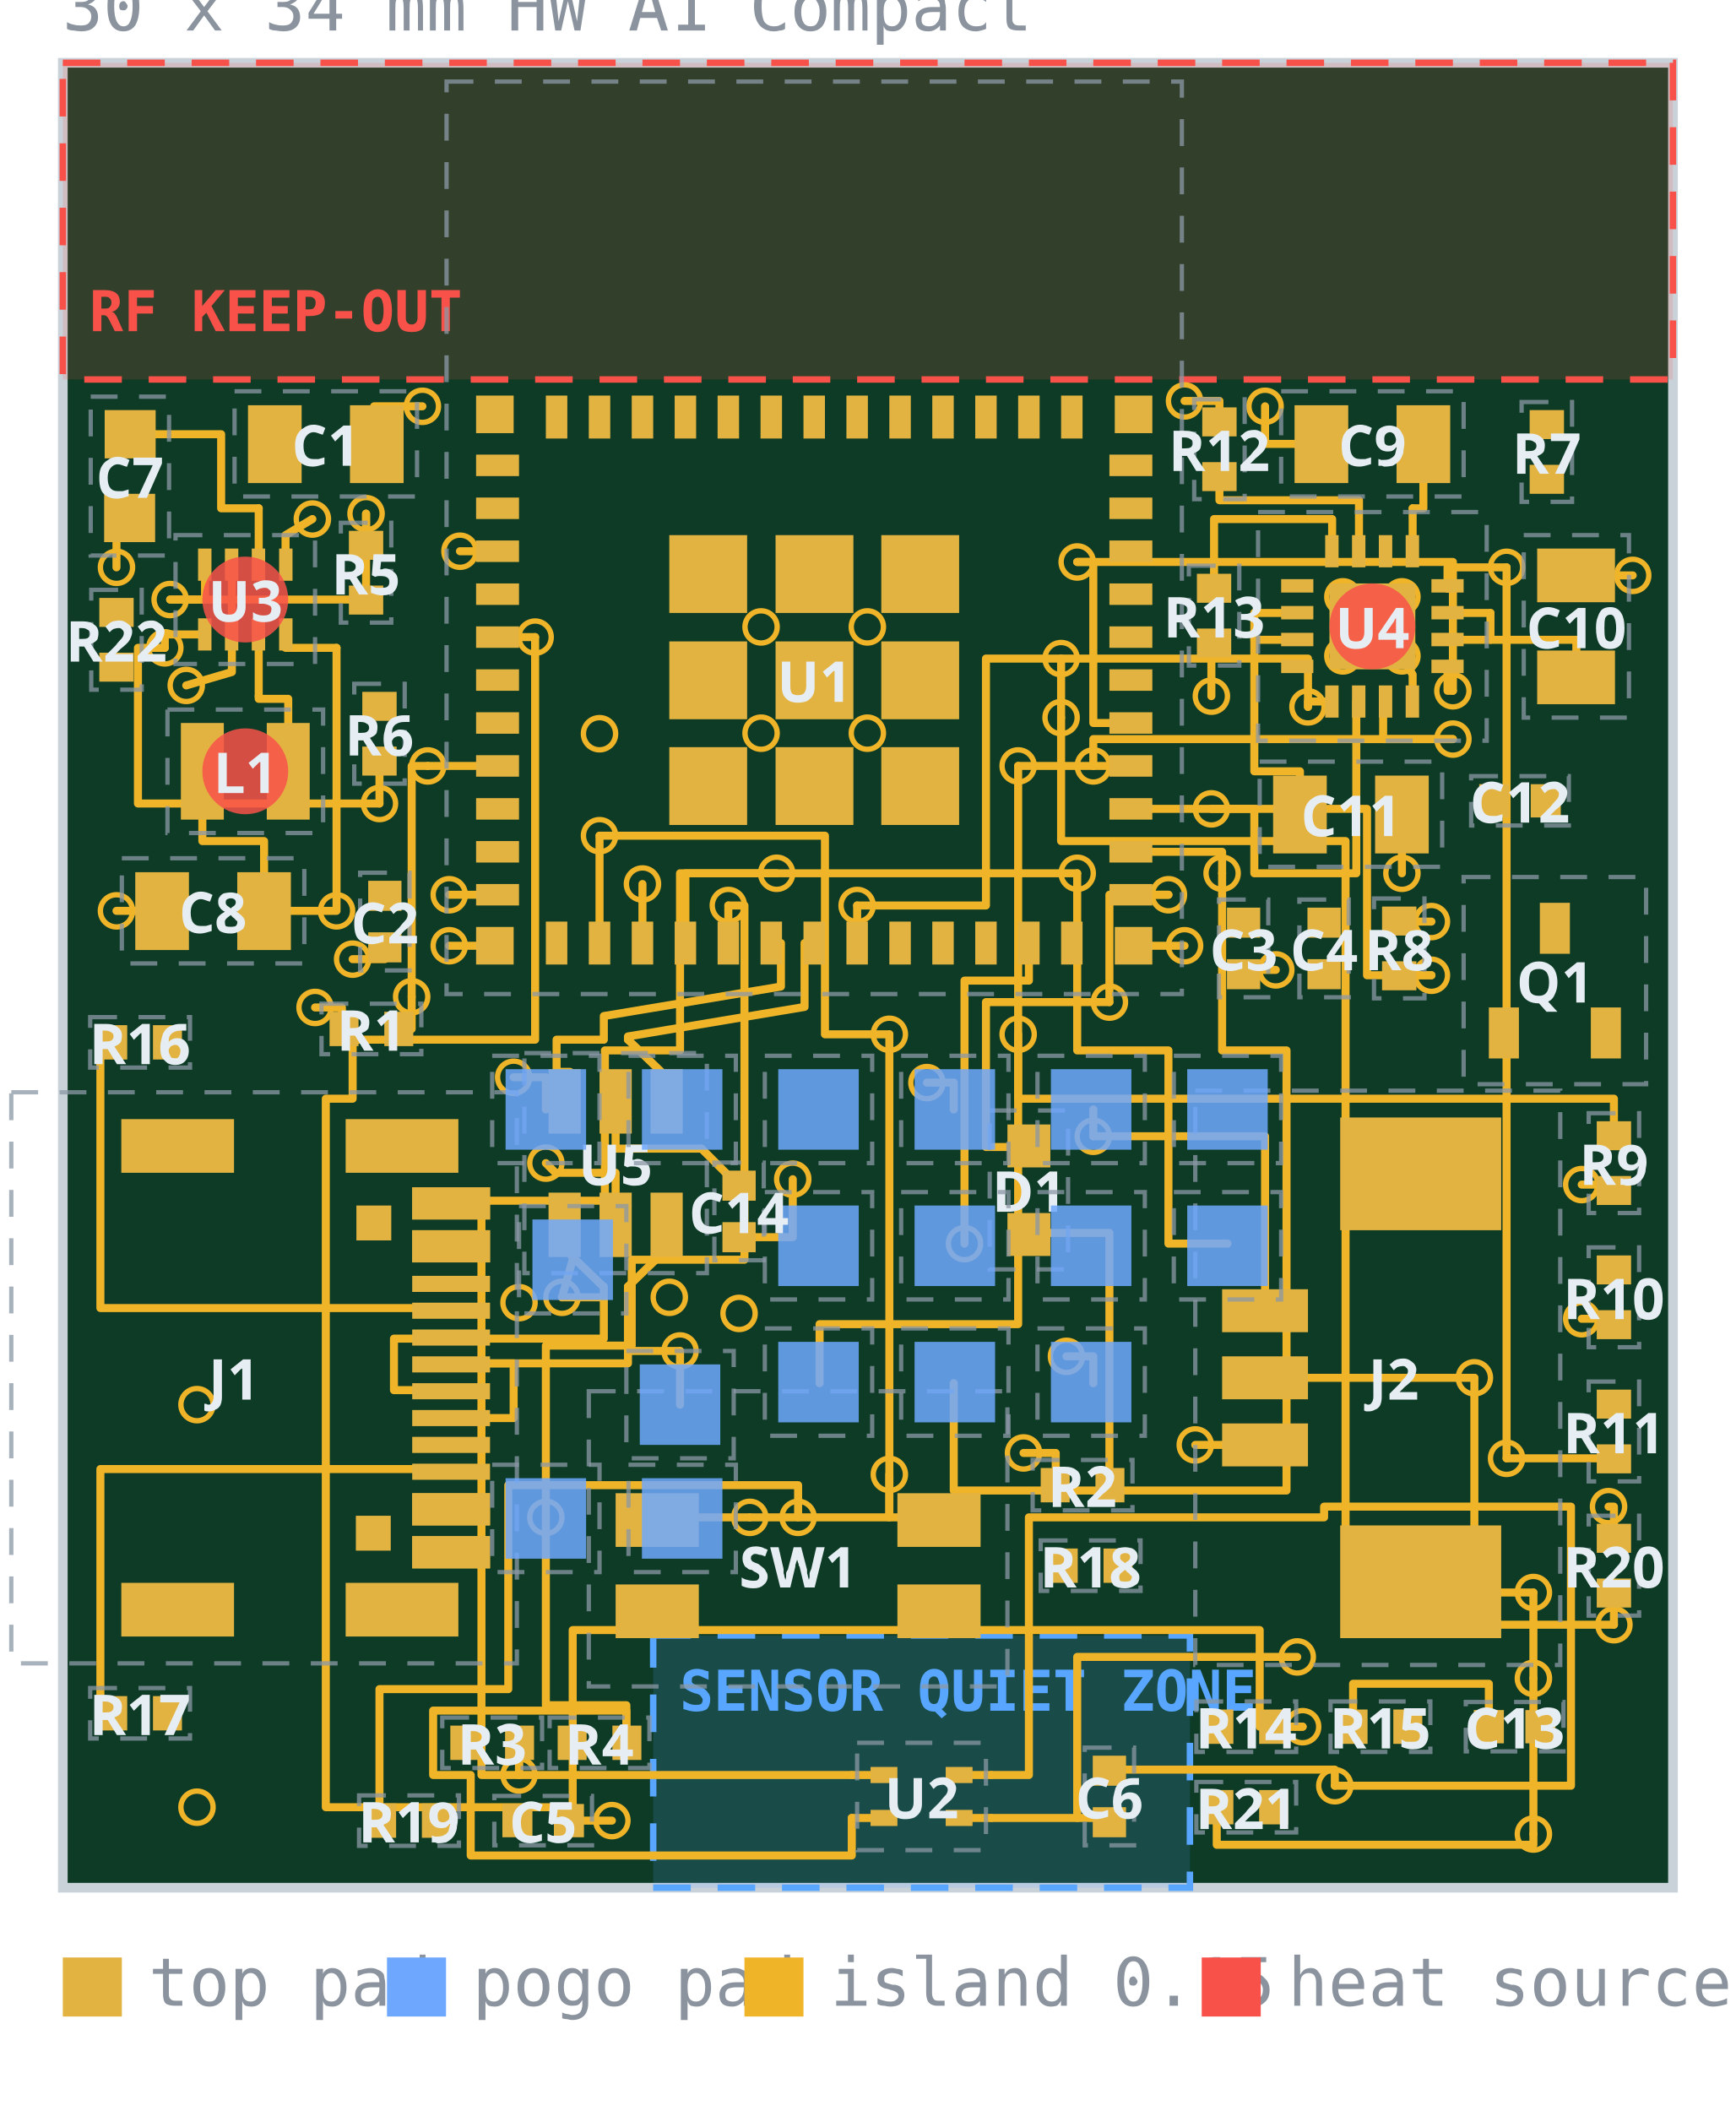
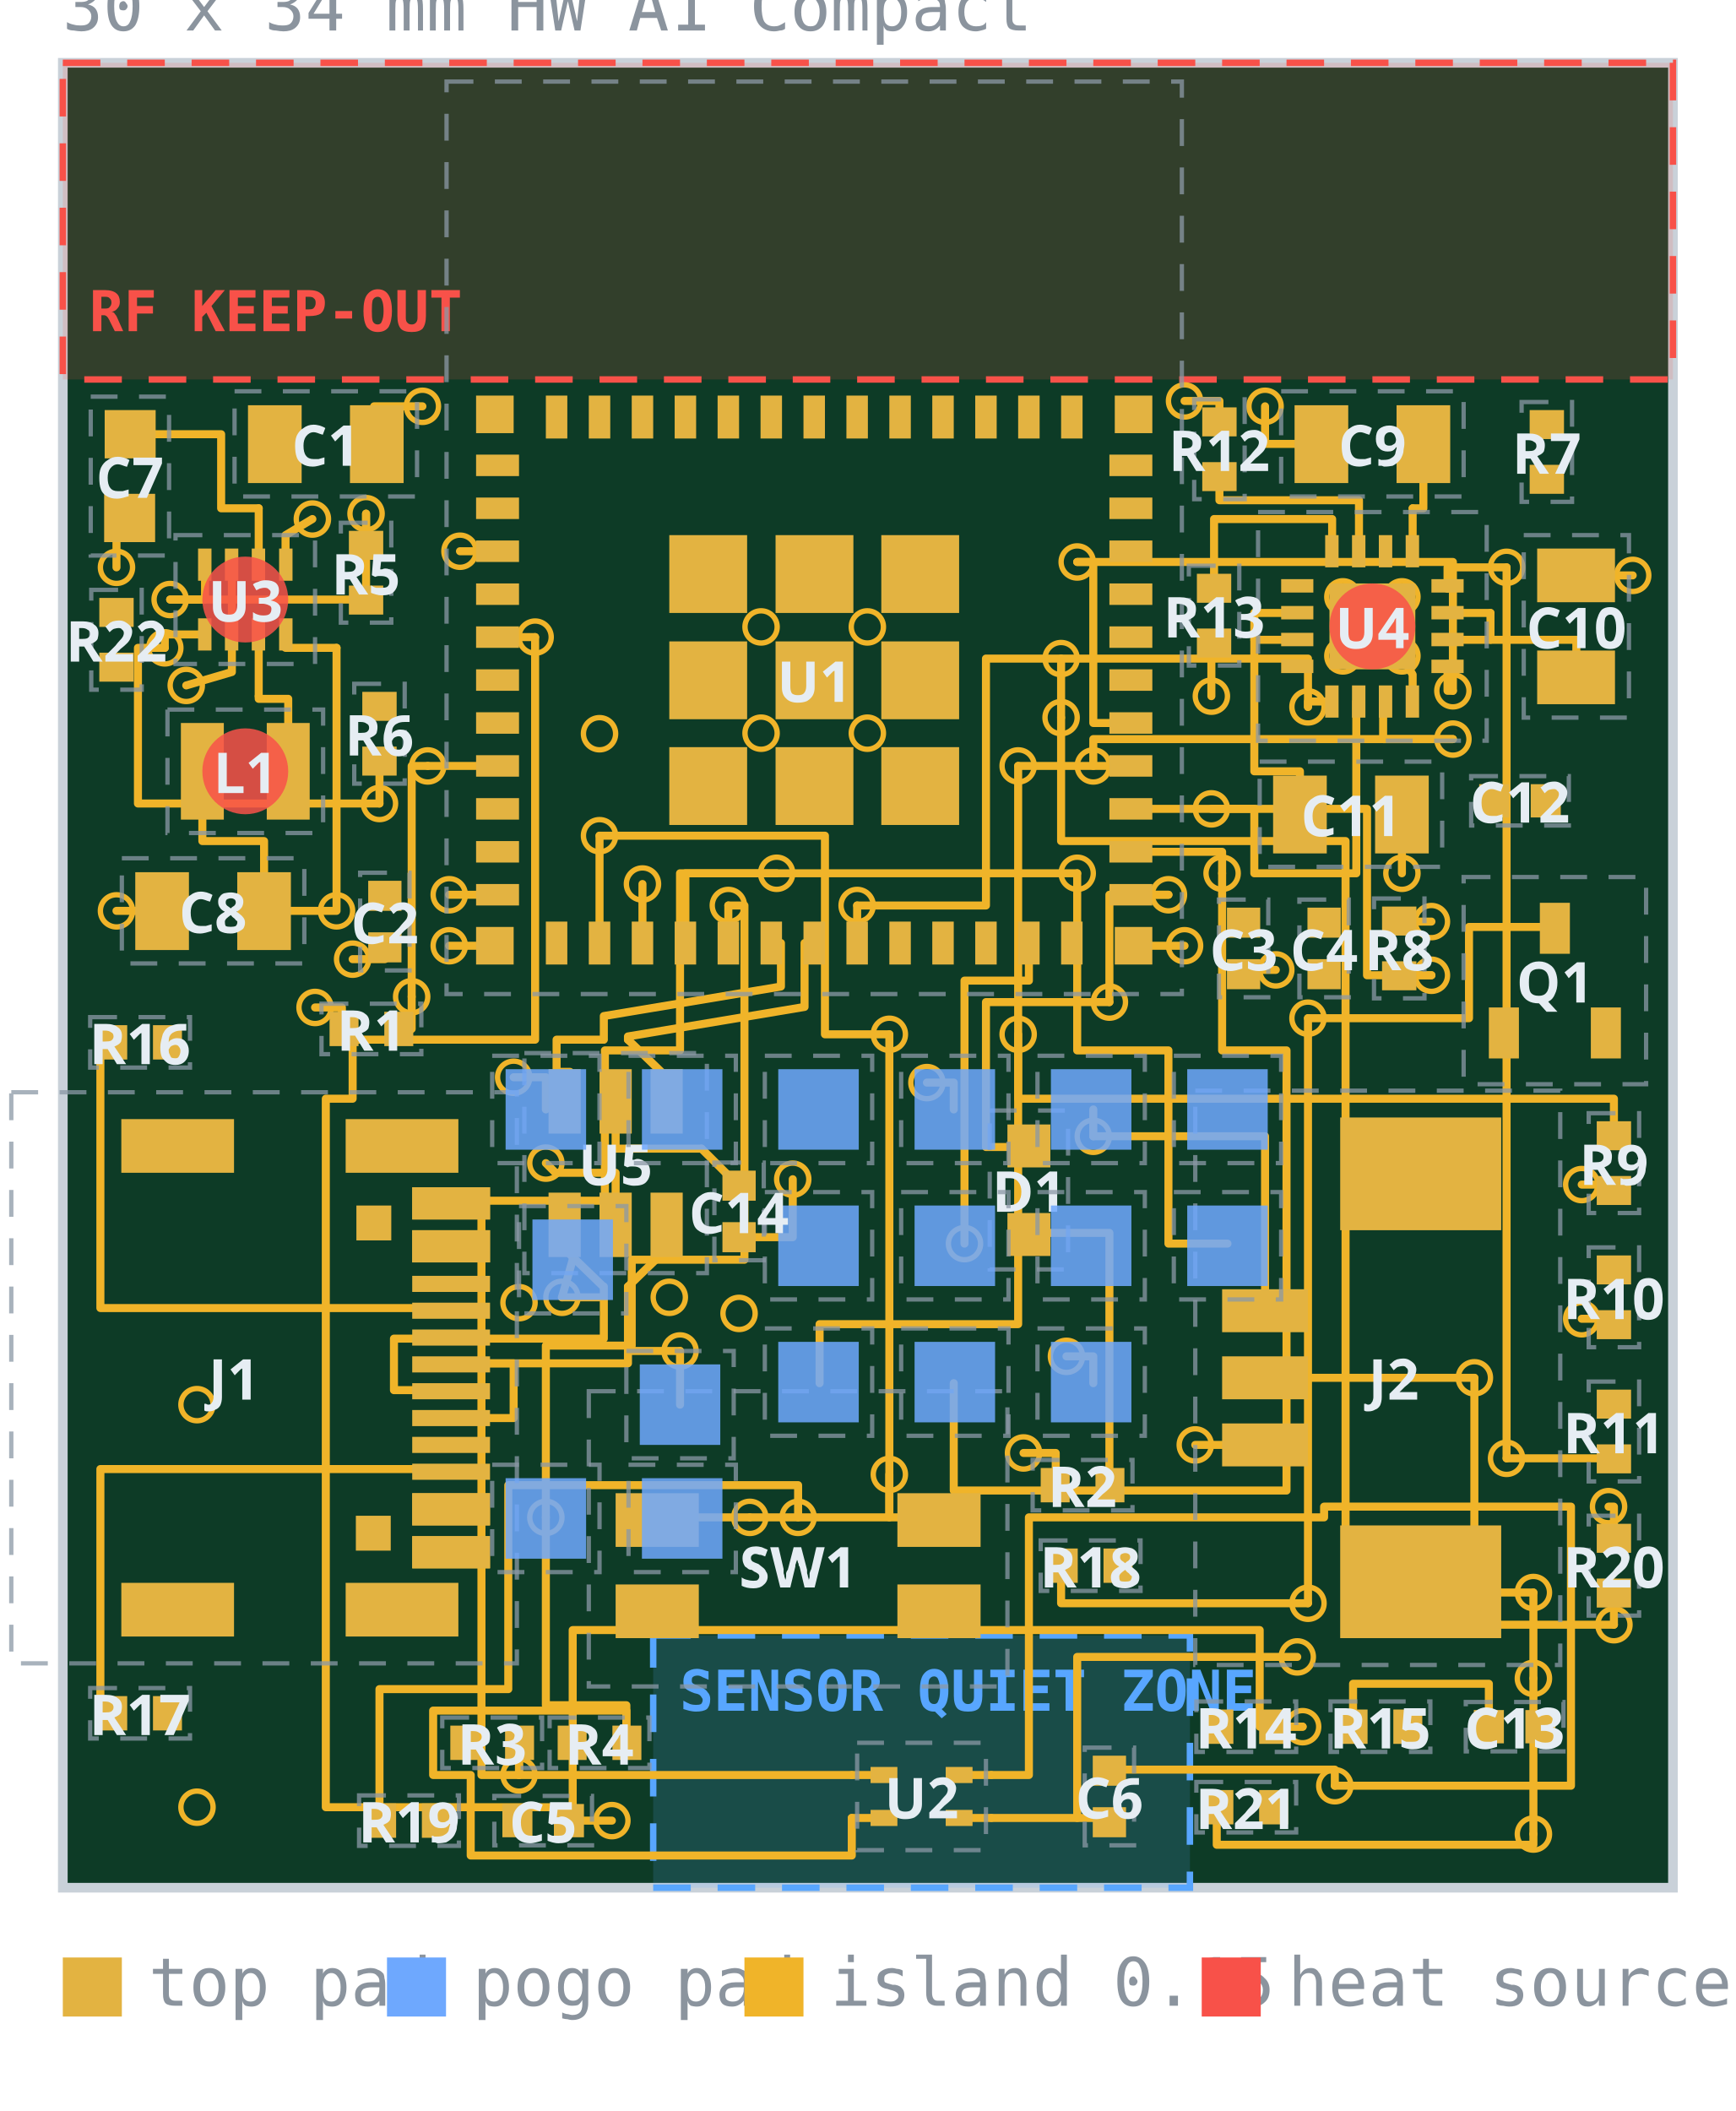
<svg xmlns="http://www.w3.org/2000/svg" viewBox="0 0 32.33 39.33" width="388" height="472" role="img" aria-label="Variant A floorplan">
  <style>
.outline{fill:#0d3b26;stroke:#c9d1d9;stroke-width:.18}
.crtyd{fill:none;stroke:#8b98a5;stroke-width:.08;stroke-dasharray:.5 .4;opacity:.75}
.pad{fill:#e3b341}
.pad-b{fill:#6ea8fe;opacity:.85}
.ref{font:600 1.05px ui-sans-serif,system-ui,sans-serif;fill:#e6edf3;
     text-anchor:middle;dominant-baseline:central}
.dim{font:500 1.25px ui-monospace,ui-sans-serif,monospace;fill:#8b949e}
.tag{font:600 1.05px ui-monospace,monospace;fill:#f85149}
.tagb{font:600 1.05px ui-monospace,monospace;fill:#58a6ff}
.rf{fill:#f85149;fill-opacity:.16;stroke:#f85149;stroke-width:.12;
    stroke-dasharray:.7 .5}
.quiet{fill:#58a6ff;fill-opacity:.16;stroke:#58a6ff;stroke-width:.12;
       stroke-dasharray:.7 .5}
.trk{fill:none;stroke:#f0b429;stroke-width:.15;stroke-linecap:round;
     stroke-linejoin:round}
.via{fill:none;stroke:#f0b429;stroke-width:.1}
.hot{fill:#f85149;opacity:.85}
</style>
  <g transform="translate(1.17,1.17)">
    <polygon class="outline" points="0.00,0.00 30.00,0.00 30.00,34.00 0.00,34.00" />
    <rect class="rf" x="0.00" y="0.00" width="30.00" height="5.90" />
    <text class="tag" x="0.50" y="5.00" style="fill:#f85149">RF KEEP-OUT</text>
    <rect class="quiet" x="11.00" y="29.30" width="10.00" height="4.70" />
    <text class="tagb" x="11.50" y="30.70">SENSOR QUIET ZONE</text>
    <path class="trk" d="M 15.30 31.90 L 14.70 31.90" />
    <path class="trk" d="M 15.30 32.70 L 14.70 32.70" />
    <path class="trk" d="M 16.70 32.70 L 17.30 32.70" />
    <path class="trk" d="M 16.70 31.90 L 17.30 31.90" />
    <path class="trk" d="M 17.30 32.70 L 18.90 32.70 L 18.90 29.70 L 23.00 29.70" />
    <path class="trk" d="M 14.70 31.90 L 8.50 31.90 L 8.50 31.30" />
    <path class="trk" d="M 14.70 32.70 L 14.70 33.40 L 7.60 33.40 L 7.60 31.90 L 6.90 31.90 L 6.90 30.70 L 10.50 30.70 L 10.50 31.30" />
    <path class="trk" d="M 17.30 31.90 L 18.00 31.90 L 18.00 27.10 L 23.50 27.10 L 23.50 26.90 L 28.10 26.90 L 28.10 32.10 L 23.70 32.10" />
    <path class="trk" d="M 19.50 32.80 L 19.50 32.70 L 18.90 32.70" />
    <path class="trk" d="M 19.50 31.80 L 23.70 31.80 L 23.70 32.10" />
    <path class="trk" d="M 3.65 10.65 L 3.65 11.80" />
    <path class="trk" d="M 3.65 11.80 L 3.65 11.85 L 4.20 11.85 L 4.20 13.20" />
    <path class="trk" d="M 4.15 10.65 L 4.15 10.90 L 5.10 10.90" />
    <path class="trk" d="M 5.10 10.90 L 5.10 15.80 L 3.75 15.80" />
    <path class="trk" d="M 2.60 13.20 L 2.60 14.50 L 3.75 14.50 L 3.75 15.80" />
    <path class="trk" d="M 3.65 9.35 L 3.65 8.50 L 3.65 8.30" />
    <path class="trk" d="M 3.65 8.30 L 2.95 8.30 L 2.95 6.92 L 1.25 6.92" />
    <path class="trk" d="M 3.15 9.35 L 3.15 10.65" />
    <path class="trk" d="M 4.15 9.35 L 4.15 8.80 L 4.65 8.50" />
    <path class="trk" d="M 3.15 10.65 L 3.15 11.35 L 2.30 11.60" />
    <path class="trk" d="M 25.15 11.90 L 25.15 11.40 L 24.95 11.05" />
    <path class="trk" d="M 1.25 8.47 L 1.00 8.47 L 1.00 9.40" />
    <path class="trk" d="M 1.85 15.80 L 1.00 15.80" />
    <path class="trk" d="M 23.45 7.10 L 22.40 7.10 L 22.40 6.40" />
    <path class="trk" d="M 28.20 9.55 L 29.25 9.55" />
    <path class="trk" d="M 24.95 14.00 L 24.95 15.10" />
    <path class="trk" d="M 25.15 9.10 L 25.15 8.30" />
    <path class="trk" d="M 25.15 8.30 L 25.35 8.30 L 25.35 7.10" />
    <path class="trk" d="M 25.80 10.25 L 26.60 10.25" />
    <path class="trk" d="M 25.80 10.75 L 26.60 10.75" />
    <path class="trk" d="M 26.60 10.25 L 26.60 10.75 L 28.20 10.75 L 28.20 11.45" />
    <path class="trk" d="M 23.00 10.25 L 22.20 10.25" />
    <path class="trk" d="M 23.00 10.75 L 22.20 10.75" />
    <path class="trk" d="M 22.20 10.25 L 22.20 13.20 L 23.05 13.20 L 23.05 14.00" />
    <path class="trk" d="M 23.65 9.10 L 23.65 8.50 L 21.45 8.50 L 21.45 9.79" />
    <path class="trk" d="M 24.15 9.10 L 24.15 8.15 L 21.55 8.15 L 21.55 7.71" />
    <path class="trk" d="M 21.55 6.69 L 21.55 6.30 L 20.90 6.30" />
    <path class="trk" d="M 21.45 10.81 L 21.40 10.81 L 21.40 11.80" />
    <path class="trk" d="M 2.65 9.35 L 2.65 10.00 L 2.00 10.00" />
    <path class="trk" d="M 5.65 8.99 L 5.65 8.40" />
    <path class="trk" d="M 2.00 10.00 L 5.65 10.00 L 5.65 8.40" />
    <path class="trk" d="M 2.65 10.65 L 1.90 10.65 L 1.90 10.90" />
    <path class="trk" d="M 5.90 13.01 L 5.90 13.80" />
    <path class="trk" d="M 1.90 10.90 L 1.40 10.90 L 1.40 13.80 L 5.90 13.80" />
    <path class="trk" d="M 8.10 15.50 L 7.20 15.50" />
    <path class="trk" d="M 10.80 16.40 L 10.80 15.30" />
    <path class="trk" d="M 19.95 16.45 L 20.90 16.45" />
    <path class="trk" d="M 8.05 16.45 L 7.20 16.45" />
    <path class="trk" d="M 22.40 25.75 L 21.10 25.75" />
    <path class="trk" d="M 9.43 32.75 L 10.23 32.75" />
    <path class="trk" d="M 13.38 16.40 L 13.38 17.21 L 10.08 17.76 L 10.08 18.20" />
    <path class="trk" d="M 13.82 16.40 L 13.82 17.59 L 10.53 18.14 L 10.53 18.20" />
    <path class="trk" d="M 10.08 22.80 L 10.08 23.77 L 7.40 23.77" />
    <path class="trk" d="M 10.53 22.80 L 10.53 24.23 L 7.40 24.23" />
    <path class="trk" d="M 10.07 18.20 L 9.20 18.20 L 9.20 18.80 L 9.45 18.80" />
    <path class="trk" d="M 10.53 18.20 L 11.15 18.80" />
    <path class="trk" d="M 9.45 22.20 L 10.07 22.80" />
    <path class="trk" d="M 11.15 22.20 L 10.53 22.80" />
    <path class="trk" d="M 7.40 23.77 L 6.17 23.77 L 6.17 24.73 L 7.40 24.73" />
    <path class="trk" d="M 7.40 24.23 L 8.40 24.23 L 8.40 25.25 L 7.40 25.25" />
    <path class="trk" d="M 10.07 23.00 L 9.30 23.00" />
    <path class="trk" d="M 10.53 24.00 L 11.50 24.00" />
    <path class="trk" d="M 9.30 23.00 L 9.50 22.30" />
    <path class="trk" d="M 11.50 24.00 L 11.50 25.00" />
    <path class="trk" d="M 10.30 21.65 L 10.30 20.68 L 9.18 20.68 L 9.00 20.50" />
    <path class="trk" d="M 10.30 19.35 L 10.30 20.23 L 11.90 20.23" />
    <path class="trk" d="M 11.90 20.23 L 12.60 20.93 L 12.60 20.92" />
    <path class="trk" d="M 12.60 21.88 L 13.60 21.88 L 13.60 20.80" />
    <path class="trk" d="M 24.04 31.00 L 24.04 30.20 L 26.57 30.20 L 26.57 31.00" />
    <path class="trk" d="M 9.00 19.50 L 9.00 18.90 L 8.40 18.90" />
    <path class="trk" d="M 19.20 24.60 L 19.20 24.10 L 18.70 24.10" />
    <path class="trk" d="M 8.10 9.10 L 7.40 9.10" />
    <path class="trk" d="M 16.60 19.50 L 16.60 19.00 L 16.10 19.00" />
    <path class="trk" d="M 5.80 7.10 L 5.80 6.40 L 6.70 6.40" />
    <path class="trk" d="M 6.00 16.50 L 6.00 16.70 L 5.40 16.70" />
    <path class="trk" d="M 22.00 17.00 L 22.00 16.90 L 22.60 16.90" />
    <path class="trk" d="M 5.20 18.00 L 5.20 17.60 L 4.70 17.60" />
    <path class="trk" d="M 18.50 26.50 L 18.50 25.90 L 17.90 25.90" />
    <path class="trk" d="M 24.90 16.00 L 25.50 16.00" />
    <path class="trk" d="M 28.90 21.00 L 28.90 20.90 L 28.30 20.90" />
    <path class="trk" d="M 28.90 23.50 L 28.90 23.40 L 28.30 23.40" />
    <path class="trk" d="M 28.90 27.50 L 28.90 26.90 L 28.80 26.90" />
    <path class="trk" d="M 19.90 13.90 L 22.20 13.90 L 22.20 15.10 L 24.10 15.10 L 24.10 11.90" />
    <path class="trk" d="M 21.40 13.90 L 24.30 13.90 L 24.30 17.00 L 25.50 17.00" />
    <path class="trk" d="M 25.50 17.00 L 24.90 17.00" />
    <path class="trk" d="M 12.40 16.40 L 12.40 15.70" />
    <path class="trk" d="M 12.40 15.70 L 12.70 15.70 L 12.70 22.30 L 10.60 22.30 L 10.60 23.90 L 9.00 23.90 L 9.00 27.10" />
    <path class="trk" d="M 9.00 27.10 L 9.00 30.60 L 10.50 30.60 L 10.50 31.30" />
    <path class="trk" d="M 19.90 13.10 L 17.80 13.10" />
    <path class="trk" d="M 17.80 13.10 L 17.80 23.50 L 14.10 23.50 L 14.10 24.60" />
    <path class="trk" d="M 17.80 18.10 L 17.80 19.30 L 28.90 19.30 L 28.90 20.00" />
    <path class="trk" d="M 19.20 13.10 L 19.20 12.60 L 25.90 12.60" />
    <path class="trk" d="M 25.90 12.60 L 24.60 12.60 L 24.60 11.90" />
    <path class="trk" d="M 11.60 16.40 L 11.60 15.10 L 18.90 15.10" />
    <path class="trk" d="M 18.90 15.10 L 18.90 18.40 L 20.60 18.40 L 20.60 22.00 L 21.70 22.00" />
    <path class="trk" d="M 13.30 15.10 L 11.50 15.10 L 11.50 18.40 L 10.10 18.40 L 10.10 21.20 L 7.80 21.20 L 7.80 31.90 L 8.50 31.90" />
    <path class="trk" d="M 8.50 31.90 L 8.50 31.30" />
    <path class="trk" d="M 14.80 16.40 L 14.80 15.70" />
    <path class="trk" d="M 14.80 15.70 L 17.20 15.70 L 17.20 11.10 L 23.20 11.10 L 23.20 12.00" />
    <path class="trk" d="M 23.20 12.00 L 23.20 11.90 L 23.60 11.90" />
    <path class="trk" d="M 18.60 11.10 L 18.60 12.20" />
    <path class="trk" d="M 18.60 12.20 L 18.60 14.50 L 23.90 14.50 L 23.90 29.10 L 28.90 29.10" />
    <path class="trk" d="M 28.90 29.10 L 28.90 28.50" />
    <path class="trk" d="M 19.90 12.30 L 19.20 12.30 L 19.20 9.30 L 18.90 9.30" />
    <path class="trk" d="M 18.90 9.30 L 25.90 9.30 L 25.90 11.70" />
    <path class="trk" d="M 25.90 11.70 L 25.80 11.70 L 25.80 11.20" />
    <path class="trk" d="M 19.90 15.50 L 20.60 15.50" />
    <path class="trk" d="M 20.60 15.50 L 19.50 15.50 L 19.50 17.50" />
    <path class="trk" d="M 19.50 17.50 L 17.20 17.50 L 17.20 20.20 L 18.00 20.20" />
    <path class="trk" d="M 18.00 16.40 L 18.00 17.10 L 16.80 17.10 L 16.80 22.00" />
    <path class="trk" d="M 7.20 26.20 L 0.70 26.20 L 0.70 30.80 L 0.90 30.80" />
    <path class="trk" d="M 7.20 23.20 L 0.70 23.20 L 0.70 18.20 L 0.90 18.20" />
    <path class="trk" d="M 19.90 14.70 L 21.60 14.70 L 21.60 15.10" />
    <path class="trk" d="M 21.60 15.10 L 21.60 18.40 L 22.80 18.40 L 22.80 26.60 L 16.60 26.60 L 16.60 24.60" />
    <path class="trk" d="M 25.80 9.80 L 25.80 9.40 L 26.90 9.40" />
    <path class="trk" d="M 26.90 9.40 L 26.90 26.00" />
    <path class="trk" d="M 26.90 26.00 L 28.90 26.00" />
    <path class="trk" d="M 8.10 13.10 L 6.80 13.10" />
    <path class="trk" d="M 6.80 13.10 L 6.50 13.10 L 6.50 17.40" />
    <path class="trk" d="M 6.50 17.40 L 6.50 18.00 L 6.30 18.00" />
    <path class="trk" d="M 10.00 16.40 L 10.00 14.40" />
    <path class="trk" d="M 10.00 14.40 L 14.20 14.40 L 14.20 18.10 L 15.40 18.10" />
    <path class="trk" d="M 15.40 18.10 L 15.40 27.10 L 16.30 27.10" />
    <path class="trk" d="M 15.40 26.30 L 15.40 27.10 L 12.80 27.10" />
    <path class="trk" d="M 12.80 27.10 L 11.10 27.10" />
    <path class="trk" d="M 13.70 27.10 L 13.70 26.50 L 8.30 26.50 L 8.30 30.30 L 5.90 30.30 L 5.90 32.80" />
    <path class="trk" d="M 22.40 24.50 L 26.30 24.50" />
    <path class="trk" d="M 26.30 24.50 L 26.30 28.50 L 27.40 28.50" />
    <path class="trk" d="M 27.40 28.50 L 27.40 30.10" />
    <path class="trk" d="M 27.40 30.10 L 27.40 33.00" />
    <path class="trk" d="M 27.40 33.00 L 27.40 33.20 L 21.50 33.20 L 21.50 32.50" />
    <path class="trk" d="M 8.10 10.70 L 8.80 10.70" />
    <path class="trk" d="M 8.80 10.70 L 8.80 18.20 L 5.40 18.20 L 5.40 19.30 L 4.90 19.30 L 4.90 32.50 L 9.50 32.50 L 9.50 29.20 L 22.30 29.20 L 22.30 31.00 L 23.10 31.00" />
    <path class="trk" d="M 23.10 31.00 L 22.60 31.00" />
    <path class="trk" d="M 18.00 21.80 L 19.50 21.80 L 19.50 26.50" />
    <path class="trk" d="M 22.40 23.20 L 22.40 20.00 L 19.20 20.00" />
    <path class="trk" d="M 19.20 20.00 L 19.20 19.50" />
+     <path class="trk" d="M 27.80 16.10 L 26.20 16.10 L 26.20 17.80 L 23.20 17.80" />
+     <path class="trk" d="M 23.20 17.80 L 23.20 28.70" />
+     <path class="trk" d="M 23.20 28.70 L 18.60 28.70 L 18.60 28.00" />
    <circle class="via" cx="23.00" cy="29.70" r="0.30" />
    <circle class="via" cx="23.70" cy="32.10" r="0.30" />
    <circle class="via" cx="4.65" cy="8.50" r="0.30" />
    <circle class="via" cx="2.30" cy="11.60" r="0.30" />
    <circle class="via" cx="5.10" cy="15.80" r="0.30" />
    <circle class="via" cx="1.00" cy="9.40" r="0.30" />
    <circle class="via" cx="1.00" cy="15.80" r="0.30" />
    <circle class="via" cx="22.40" cy="6.40" r="0.30" />
    <circle class="via" cx="29.25" cy="9.55" r="0.30" />
    <circle class="via" cx="24.95" cy="15.10" r="0.30" />
    <circle class="via" cx="20.90" cy="6.30" r="0.30" />
    <circle class="via" cx="21.40" cy="11.80" r="0.30" />
    <circle class="via" cx="23.85" cy="9.95" r="0.30" />
    <circle class="via" cx="23.85" cy="11.05" r="0.30" />
    <circle class="via" cx="24.95" cy="9.95" r="0.30" />
    <circle class="via" cx="24.95" cy="11.05" r="0.30" />
    <circle class="via" cx="13.01" cy="10.51" r="0.30" />
    <circle class="via" cx="13.01" cy="12.49" r="0.30" />
    <circle class="via" cx="14.99" cy="10.51" r="0.30" />
    <circle class="via" cx="14.99" cy="12.49" r="0.30" />
    <circle class="via" cx="2.00" cy="10.00" r="0.30" />
    <circle class="via" cx="5.65" cy="8.40" r="0.30" />
    <circle class="via" cx="1.90" cy="10.90" r="0.30" />
    <circle class="via" cx="5.90" cy="13.80" r="0.30" />
    <circle class="via" cx="7.20" cy="15.50" r="0.30" />
    <circle class="via" cx="10.80" cy="15.30" r="0.30" />
    <circle class="via" cx="20.90" cy="16.45" r="0.30" />
    <circle class="via" cx="7.20" cy="16.45" r="0.30" />
    <circle class="via" cx="21.10" cy="25.75" r="0.30" />
    <circle class="via" cx="10.23" cy="32.75" r="0.30" />
    <circle class="via" cx="9.30" cy="23.00" r="0.30" />
    <circle class="via" cx="11.50" cy="24.00" r="0.30" />
    <circle class="via" cx="8.50" cy="23.10" r="0.30" />
    <circle class="via" cx="11.30" cy="23.00" r="0.30" />
    <circle class="via" cx="12.60" cy="23.30" r="0.30" />
    <circle class="via" cx="9.00" cy="20.50" r="0.30" />
    <circle class="via" cx="13.60" cy="20.80" r="0.30" />
    <circle class="via" cx="8.40" cy="18.90" r="0.30" />
    <circle class="via" cx="18.70" cy="24.10" r="0.30" />
    <circle class="via" cx="7.40" cy="9.10" r="0.30" />
    <circle class="via" cx="16.10" cy="19.00" r="0.30" />
    <circle class="via" cx="6.70" cy="6.40" r="0.30" />
    <circle class="via" cx="5.40" cy="16.70" r="0.30" />
    <circle class="via" cx="22.60" cy="16.90" r="0.30" />
    <circle class="via" cx="4.70" cy="17.60" r="0.30" />
    <circle class="via" cx="17.90" cy="25.90" r="0.30" />
    <circle class="via" cx="25.50" cy="16.00" r="0.30" />
    <circle class="via" cx="28.30" cy="20.90" r="0.30" />
    <circle class="via" cx="28.30" cy="23.40" r="0.30" />
    <circle class="via" cx="28.80" cy="26.90" r="0.30" />
    <circle class="via" cx="21.40" cy="13.90" r="0.30" />
    <circle class="via" cx="25.50" cy="17.00" r="0.30" />
    <circle class="via" cx="12.40" cy="15.70" r="0.30" />
    <circle class="via" cx="9.00" cy="27.10" r="0.30" />
    <circle class="via" cx="17.80" cy="13.10" r="0.30" />
    <circle class="via" cx="17.80" cy="18.10" r="0.30" />
    <circle class="via" cx="19.20" cy="13.10" r="0.30" />
    <circle class="via" cx="25.90" cy="12.60" r="0.30" />
    <circle class="via" cx="18.90" cy="15.10" r="0.30" />
    <circle class="via" cx="13.30" cy="15.10" r="0.30" />
    <circle class="via" cx="8.50" cy="31.90" r="0.30" />
    <circle class="via" cx="14.80" cy="15.70" r="0.30" />
    <circle class="via" cx="23.20" cy="12.00" r="0.30" />
    <circle class="via" cx="18.60" cy="11.10" r="0.30" />
    <circle class="via" cx="18.60" cy="12.20" r="0.30" />
    <circle class="via" cx="28.90" cy="29.10" r="0.30" />
    <circle class="via" cx="18.90" cy="9.30" r="0.30" />
    <circle class="via" cx="25.90" cy="11.70" r="0.30" />
    <circle class="via" cx="20.60" cy="15.50" r="0.30" />
    <circle class="via" cx="19.50" cy="17.50" r="0.30" />
    <circle class="via" cx="16.80" cy="22.00" r="0.30" />
    <circle class="via" cx="21.60" cy="15.10" r="0.30" />
    <circle class="via" cx="26.90" cy="9.40" r="0.30" />
    <circle class="via" cx="26.90" cy="26.00" r="0.30" />
    <circle class="via" cx="6.80" cy="13.10" r="0.30" />
    <circle class="via" cx="6.50" cy="17.40" r="0.30" />
    <circle class="via" cx="10.00" cy="14.40" r="0.30" />
    <circle class="via" cx="15.40" cy="18.10" r="0.30" />
    <circle class="via" cx="15.40" cy="26.30" r="0.30" />
    <circle class="via" cx="12.80" cy="27.10" r="0.30" />
    <circle class="via" cx="13.70" cy="27.10" r="0.30" />
    <circle class="via" cx="26.30" cy="24.50" r="0.30" />
    <circle class="via" cx="27.40" cy="28.50" r="0.30" />
    <circle class="via" cx="27.40" cy="30.10" r="0.30" />
    <circle class="via" cx="27.40" cy="33.00" r="0.30" />
    <circle class="via" cx="8.80" cy="10.70" r="0.30" />
    <circle class="via" cx="23.10" cy="31.00" r="0.30" />
    <circle class="via" cx="19.20" cy="20.00" r="0.30" />
+     <circle class="via" cx="23.20" cy="17.80" r="0.30" />
+     <circle class="via" cx="23.20" cy="28.70" r="0.30" />
    <circle class="via" cx="10.00" cy="12.50" r="0.30" />
    <circle class="via" cx="2.50" cy="25.00" r="0.30" />
    <circle class="via" cx="2.50" cy="32.50" r="0.30" />
    <rect class="crtyd" x="7.15" y="0.35" width="13.70" height="17.00" />
    <rect class="pad" x="7.70" y="7.30" width="0.80" height="0.40" />
    <rect class="pad" x="7.70" y="8.10" width="0.80" height="0.40" />
    <rect class="pad" x="7.70" y="8.90" width="0.80" height="0.40" />
    <rect class="pad" x="7.70" y="9.70" width="0.80" height="0.40" />
    <rect class="pad" x="7.70" y="10.50" width="0.80" height="0.40" />
    <rect class="pad" x="7.70" y="11.30" width="0.80" height="0.40" />
    <rect class="pad" x="7.70" y="12.10" width="0.80" height="0.40" />
    <rect class="pad" x="7.70" y="12.90" width="0.80" height="0.40" />
    <rect class="pad" x="7.70" y="13.70" width="0.80" height="0.40" />
    <rect class="pad" x="7.70" y="14.50" width="0.80" height="0.40" />
    <rect class="pad" x="7.70" y="15.30" width="0.80" height="0.40" />
    <rect class="pad" x="9.00" y="16.00" width="0.40" height="0.80" />
    <rect class="pad" x="9.80" y="16.00" width="0.40" height="0.80" />
    <rect class="pad" x="10.60" y="16.00" width="0.40" height="0.80" />
    <rect class="pad" x="11.40" y="16.00" width="0.40" height="0.80" />
    <rect class="pad" x="12.20" y="16.00" width="0.40" height="0.80" />
    <rect class="pad" x="13.00" y="16.00" width="0.40" height="0.80" />
    <rect class="pad" x="13.80" y="16.00" width="0.40" height="0.80" />
    <rect class="pad" x="14.60" y="16.00" width="0.40" height="0.80" />
    <rect class="pad" x="15.40" y="16.00" width="0.40" height="0.80" />
    <rect class="pad" x="16.20" y="16.00" width="0.40" height="0.80" />
    <rect class="pad" x="17.00" y="16.00" width="0.40" height="0.80" />
    <rect class="pad" x="17.80" y="16.00" width="0.40" height="0.80" />
    <rect class="pad" x="18.60" y="16.00" width="0.40" height="0.80" />
    <rect class="pad" x="19.50" y="15.30" width="0.80" height="0.40" />
    <rect class="pad" x="19.50" y="14.50" width="0.80" height="0.40" />
    <rect class="pad" x="19.50" y="13.70" width="0.80" height="0.40" />
    <rect class="pad" x="19.50" y="12.90" width="0.80" height="0.40" />
    <rect class="pad" x="19.50" y="12.10" width="0.80" height="0.40" />
    <rect class="pad" x="19.50" y="11.30" width="0.80" height="0.40" />
    <rect class="pad" x="19.50" y="10.50" width="0.80" height="0.40" />
    <rect class="pad" x="19.50" y="9.70" width="0.80" height="0.40" />
    <rect class="pad" x="19.50" y="8.90" width="0.80" height="0.40" />
    <rect class="pad" x="19.50" y="8.10" width="0.80" height="0.40" />
    <rect class="pad" x="19.50" y="7.30" width="0.80" height="0.40" />
    <rect class="pad" x="18.60" y="6.20" width="0.40" height="0.80" />
    <rect class="pad" x="17.80" y="6.20" width="0.40" height="0.80" />
    <rect class="pad" x="17.00" y="6.20" width="0.40" height="0.80" />
    <rect class="pad" x="16.20" y="6.20" width="0.40" height="0.80" />
    <rect class="pad" x="15.40" y="6.20" width="0.40" height="0.80" />
    <rect class="pad" x="14.60" y="6.20" width="0.40" height="0.80" />
    <rect class="pad" x="13.80" y="6.20" width="0.40" height="0.80" />
    <rect class="pad" x="13.00" y="6.20" width="0.40" height="0.80" />
    <rect class="pad" x="12.20" y="6.20" width="0.40" height="0.80" />
    <rect class="pad" x="11.40" y="6.20" width="0.40" height="0.80" />
    <rect class="pad" x="10.60" y="6.20" width="0.40" height="0.80" />
    <rect class="pad" x="9.80" y="6.20" width="0.40" height="0.80" />
    <rect class="pad" x="9.00" y="6.20" width="0.40" height="0.80" />
    <rect class="pad" x="11.30" y="8.80" width="1.45" height="1.45" />
    <rect class="pad" x="11.30" y="10.78" width="1.45" height="1.45" />
    <rect class="pad" x="11.30" y="12.75" width="1.45" height="1.45" />
    <rect class="pad" x="13.28" y="8.80" width="1.45" height="1.45" />
    <rect class="pad" x="13.28" y="10.78" width="1.45" height="1.45" />
    <rect class="pad" x="13.28" y="12.75" width="1.45" height="1.45" />
    <rect class="pad" x="15.25" y="8.80" width="1.45" height="1.45" />
    <rect class="pad" x="15.25" y="10.78" width="1.45" height="1.45" />
    <rect class="pad" x="15.25" y="12.75" width="1.45" height="1.45" />
    <rect class="pad" x="19.60" y="6.20" width="0.70" height="0.70" />
    <rect class="pad" x="19.60" y="16.10" width="0.70" height="0.70" />
    <rect class="pad" x="7.70" y="16.10" width="0.70" height="0.70" />
    <rect class="pad" x="7.70" y="6.20" width="0.70" height="0.70" />
    <text class="ref" x="14.00" y="11.50">U1</text>
    <rect class="crtyd" x="-0.96" y="19.18" width="9.42" height="10.64" />
    <rect class="pad" x="5.47" y="21.29" width="0.65" height="0.65" />
    <rect class="pad" x="5.46" y="27.07" width="0.65" height="0.65" />
    <rect class="pad" x="6.51" y="20.95" width="1.45" height="0.60" />
    <rect class="pad" x="6.51" y="21.75" width="1.45" height="0.60" />
    <rect class="pad" x="6.51" y="23.10" width="1.45" height="0.30" />
    <rect class="pad" x="6.51" y="24.10" width="1.45" height="0.30" />
    <rect class="pad" x="6.51" y="24.60" width="1.45" height="0.30" />
    <rect class="pad" x="6.51" y="25.60" width="1.45" height="0.30" />
    <rect class="pad" x="6.51" y="26.65" width="1.45" height="0.60" />
    <rect class="pad" x="6.51" y="27.45" width="1.45" height="0.60" />
    <rect class="pad" x="6.51" y="27.45" width="1.45" height="0.60" />
    <rect class="pad" x="6.51" y="26.65" width="1.45" height="0.60" />
    <rect class="pad" x="6.51" y="26.10" width="1.45" height="0.30" />
    <rect class="pad" x="6.51" y="25.10" width="1.45" height="0.30" />
    <rect class="pad" x="6.51" y="23.60" width="1.45" height="0.30" />
    <rect class="pad" x="6.51" y="22.60" width="1.45" height="0.30" />
    <rect class="pad" x="6.51" y="21.75" width="1.45" height="0.60" />
    <rect class="pad" x="6.51" y="20.95" width="1.45" height="0.60" />
    <rect class="pad" x="5.27" y="19.68" width="2.10" height="1.00" />
    <rect class="pad" x="1.09" y="19.68" width="2.10" height="1.00" />
    <rect class="pad" x="5.27" y="28.32" width="2.10" height="1.00" />
    <rect class="pad" x="1.09" y="28.32" width="2.10" height="1.00" />
    <text class="ref" x="3.19" y="24.50">J1</text>
    <rect class="crtyd" x="21.10" y="19.15" width="6.80" height="10.70" />
    <rect class="pad" x="21.60" y="25.35" width="1.60" height="0.80" />
    <rect class="pad" x="21.60" y="24.10" width="1.60" height="0.80" />
    <rect class="pad" x="21.60" y="22.85" width="1.60" height="0.80" />
    <rect class="pad" x="23.80" y="27.25" width="3.00" height="2.10" />
    <rect class="pad" x="23.80" y="19.65" width="3.00" height="2.10" />
    <text class="ref" x="24.80" y="24.50">J2</text>
    <rect class="crtyd" x="22.27" y="8.37" width="4.26" height="4.26" />
    <rect class="pad" x="22.70" y="9.62" width="0.60" height="0.25" />
    <rect class="pad" x="22.70" y="10.12" width="0.60" height="0.25" />
    <rect class="pad" x="22.70" y="10.62" width="0.60" height="0.25" />
    <rect class="pad" x="22.70" y="11.12" width="0.60" height="0.25" />
    <rect class="pad" x="23.52" y="11.60" width="0.25" height="0.60" />
    <rect class="pad" x="24.02" y="11.60" width="0.25" height="0.60" />
    <rect class="pad" x="24.52" y="11.60" width="0.25" height="0.60" />
    <rect class="pad" x="25.02" y="11.60" width="0.25" height="0.60" />
    <rect class="pad" x="25.50" y="11.12" width="0.60" height="0.25" />
    <rect class="pad" x="25.50" y="10.62" width="0.60" height="0.25" />
    <rect class="pad" x="25.50" y="10.12" width="0.60" height="0.25" />
    <rect class="pad" x="25.50" y="9.62" width="0.60" height="0.25" />
    <rect class="pad" x="25.02" y="8.80" width="0.25" height="0.60" />
    <rect class="pad" x="24.52" y="8.80" width="0.25" height="0.60" />
    <rect class="pad" x="24.02" y="8.80" width="0.25" height="0.60" />
    <rect class="pad" x="23.52" y="8.80" width="0.25" height="0.60" />
    <rect class="pad" x="23.60" y="9.70" width="1.60" height="1.60" />
    <circle class="hot" cx="24.40" cy="10.50" r="0.8" />
    <text class="ref" x="24.40" y="10.50">U4</text>
    <rect class="crtyd" x="2.10" y="8.80" width="2.60" height="2.40" />
    <rect class="pad" x="4.03" y="9.05" width="0.25" height="0.60" />
    <rect class="pad" x="3.52" y="9.05" width="0.25" height="0.60" />
    <rect class="pad" x="3.02" y="9.05" width="0.25" height="0.60" />
    <rect class="pad" x="2.52" y="9.05" width="0.25" height="0.60" />
    <rect class="pad" x="2.52" y="10.35" width="0.25" height="0.60" />
    <rect class="pad" x="3.02" y="10.35" width="0.25" height="0.60" />
    <rect class="pad" x="3.52" y="10.35" width="0.25" height="0.60" />
    <rect class="pad" x="4.03" y="10.35" width="0.25" height="0.60" />
    <circle class="hot" cx="3.40" cy="10.00" r="0.8" />
    <text class="ref" x="3.40" y="10.00">U3</text>
    <rect class="crtyd" x="1.95" y="12.05" width="2.90" height="2.30" />
    <rect class="pad" x="3.80" y="12.30" width="0.80" height="1.80" />
    <rect class="pad" x="2.20" y="12.30" width="0.80" height="1.80" />
    <circle class="hot" cx="3.40" cy="13.20" r="0.8" />
    <text class="ref" x="3.40" y="13.20">L1</text>
    <rect class="crtyd" x="8.60" y="18.45" width="3.40" height="4.10" />
    <rect class="pad" x="9.05" y="21.05" width="0.60" height="1.20" />
    <rect class="pad" x="10.00" y="21.05" width="0.60" height="1.20" />
    <rect class="pad" x="10.95" y="21.05" width="0.60" height="1.20" />
    <rect class="pad" x="10.95" y="18.75" width="0.60" height="1.20" />
    <rect class="pad" x="10.00" y="18.75" width="0.60" height="1.20" />
    <rect class="pad" x="9.05" y="18.75" width="0.60" height="1.20" />
    <text class="ref" x="10.30" y="20.50">U5</text>
    <rect class="crtyd" x="9.80" y="24.75" width="7.80" height="5.50" />
    <rect class="pad" x="10.30" y="26.65" width="1.55" height="1.00" />
    <rect class="pad" x="15.55" y="26.65" width="1.55" height="1.00" />
    <rect class="pad" x="10.30" y="28.35" width="1.55" height="1.00" />
    <rect class="pad" x="15.55" y="28.35" width="1.55" height="1.00" />
    <text class="ref" x="13.70" y="28.00">SW1</text>
    <rect class="crtyd" x="17.27" y="19.52" width="1.46" height="2.96" />
    <rect class="pad" x="17.60" y="21.43" width="0.80" height="0.80" />
    <rect class="pad" x="17.60" y="19.78" width="0.80" height="0.80" />
    <text class="ref" x="18.00" y="21.00">D1</text>
    <rect class="crtyd" x="7.07" y="30.83" width="1.86" height="0.94" />
    <rect class="pad" x="7.22" y="30.98" width="0.54" height="0.64" />
    <rect class="pad" x="8.24" y="30.98" width="0.54" height="0.64" />
    <text class="ref" x="8.00" y="31.30">R3</text>
    <rect class="crtyd" x="9.07" y="30.83" width="1.86" height="0.94" />
    <rect class="pad" x="9.22" y="30.98" width="0.54" height="0.64" />
    <rect class="pad" x="10.24" y="30.98" width="0.54" height="0.64" />
    <text class="ref" x="10.00" y="31.30">R4</text>
    <rect class="crtyd" x="14.80" y="31.30" width="2.40" height="2.00" />
    <rect class="pad" x="15.05" y="31.75" width="0.50" height="0.30" />
    <rect class="pad" x="15.05" y="32.55" width="0.50" height="0.30" />
    <rect class="pad" x="16.45" y="32.55" width="0.50" height="0.30" />
    <rect class="pad" x="16.45" y="31.75" width="0.50" height="0.30" />
    <text class="ref" x="16.00" y="32.30">U2</text>
    <rect class="crtyd" x="19.04" y="31.39" width="0.92" height="1.82" />
    <rect class="pad" x="19.19" y="32.50" width="0.62" height="0.56" />
    <rect class="pad" x="19.19" y="31.54" width="0.62" height="0.56" />
    <text class="ref" x="19.50" y="32.30">C6</text>
    <rect class="crtyd" x="8.00" y="18.50" width="2.00" height="2.00" />
    <rect class="pad-b" x="8.25" y="18.75" width="1.50" height="1.50" />
    <rect class="crtyd" x="10.54" y="18.50" width="2.00" height="2.00" />
    <rect class="pad-b" x="10.79" y="18.75" width="1.50" height="1.50" />
    <rect class="crtyd" x="13.08" y="18.50" width="2.00" height="2.00" />
    <rect class="pad-b" x="13.33" y="18.75" width="1.50" height="1.50" />
    <rect class="crtyd" x="15.62" y="18.50" width="2.00" height="2.00" />
    <rect class="pad-b" x="15.87" y="18.75" width="1.50" height="1.50" />
    <rect class="crtyd" x="18.16" y="18.50" width="2.00" height="2.00" />
    <rect class="pad-b" x="18.41" y="18.75" width="1.50" height="1.50" />
    <rect class="crtyd" x="20.70" y="18.50" width="2.00" height="2.00" />
    <rect class="pad-b" x="20.95" y="18.75" width="1.50" height="1.50" />
    <rect class="crtyd" x="15.62" y="21.04" width="2.00" height="2.00" />
    <rect class="pad-b" x="15.87" y="21.29" width="1.50" height="1.50" />
    <rect class="crtyd" x="18.16" y="21.04" width="2.00" height="2.00" />
    <rect class="pad-b" x="18.41" y="21.29" width="1.50" height="1.50" />
    <rect class="crtyd" x="13.08" y="21.04" width="2.00" height="2.00" />
    <rect class="pad-b" x="13.33" y="21.29" width="1.50" height="1.50" />
    <rect class="crtyd" x="10.50" y="24.00" width="2.00" height="2.00" />
    <rect class="pad-b" x="10.75" y="24.25" width="1.50" height="1.50" />
    <rect class="crtyd" x="8.50" y="21.30" width="2.00" height="2.00" />
    <rect class="pad-b" x="8.75" y="21.55" width="1.50" height="1.50" />
    <rect class="crtyd" x="20.70" y="21.04" width="2.00" height="2.00" />
    <rect class="pad-b" x="20.95" y="21.29" width="1.50" height="1.50" />
    <rect class="crtyd" x="8.00" y="26.12" width="2.00" height="2.00" />
    <rect class="pad-b" x="8.25" y="26.37" width="1.50" height="1.50" />
    <rect class="crtyd" x="10.54" y="26.12" width="2.00" height="2.00" />
    <rect class="pad-b" x="10.79" y="26.37" width="1.50" height="1.50" />
    <rect class="crtyd" x="13.08" y="23.58" width="2.00" height="2.00" />
    <rect class="pad-b" x="13.33" y="23.83" width="1.50" height="1.50" />
    <rect class="crtyd" x="15.62" y="23.58" width="2.00" height="2.00" />
    <rect class="pad-b" x="15.87" y="23.83" width="1.50" height="1.50" />
    <rect class="crtyd" x="18.16" y="23.58" width="2.00" height="2.00" />
    <rect class="pad-b" x="18.41" y="23.83" width="1.50" height="1.50" />
    <rect class="crtyd" x="3.20" y="6.12" width="3.40" height="1.96" />
    <rect class="pad" x="5.35" y="6.38" width="1.00" height="1.45" />
    <rect class="pad" x="3.45" y="6.38" width="1.00" height="1.45" />
    <text class="ref" x="4.90" y="7.10">C1</text>
    <rect class="crtyd" x="0.52" y="6.22" width="1.46" height="2.96" />
    <rect class="pad" x="0.78" y="6.47" width="0.95" height="0.90" />
    <rect class="pad" x="0.77" y="8.03" width="0.95" height="0.90" />
    <text class="ref" x="1.25" y="7.70">C7</text>
    <rect class="crtyd" x="1.10" y="14.82" width="3.40" height="1.96" />
    <rect class="pad" x="3.25" y="15.08" width="1.00" height="1.45" />
    <rect class="pad" x="1.35" y="15.08" width="1.00" height="1.45" />
    <text class="ref" x="2.80" y="15.80">C8</text>
    <rect class="crtyd" x="22.70" y="6.12" width="3.40" height="1.96" />
    <rect class="pad" x="24.85" y="6.38" width="1.00" height="1.45" />
    <rect class="pad" x="22.95" y="6.38" width="1.00" height="1.45" />
    <text class="ref" x="24.40" y="7.10">C9</text>
    <rect class="crtyd" x="27.22" y="8.80" width="1.96" height="3.40" />
    <rect class="pad" x="27.47" y="10.95" width="1.45" height="1.00" />
    <rect class="pad" x="27.47" y="9.05" width="1.45" height="1.00" />
    <text class="ref" x="28.20" y="10.50">C10</text>
    <rect class="crtyd" x="22.30" y="13.02" width="3.40" height="1.96" />
    <rect class="pad" x="22.55" y="13.28" width="1.00" height="1.45" />
    <rect class="pad" x="24.45" y="13.28" width="1.00" height="1.45" />
    <text class="ref" x="24.00" y="14.00">C11</text>
    <rect class="crtyd" x="26.10" y="15.17" width="3.40" height="3.86" />
    <rect class="pad" x="26.57" y="17.60" width="0.56" height="0.95" />
    <rect class="pad" x="28.47" y="17.60" width="0.56" height="0.95" />
    <rect class="pad" x="27.52" y="15.65" width="0.56" height="0.95" />
    <text class="ref" x="27.80" y="17.10">Q1</text>
    <rect class="crtyd" x="21.08" y="6.27" width="0.94" height="1.86" />
    <rect class="pad" x="21.23" y="7.44" width="0.64" height="0.54" />
    <rect class="pad" x="21.23" y="6.42" width="0.64" height="0.54" />
    <text class="ref" x="21.55" y="7.20">R12</text>
    <rect class="crtyd" x="20.98" y="9.37" width="0.94" height="1.86" />
    <rect class="pad" x="21.13" y="9.52" width="0.64" height="0.54" />
    <rect class="pad" x="21.13" y="10.54" width="0.64" height="0.54" />
    <text class="ref" x="21.45" y="10.30">R13</text>
    <rect class="crtyd" x="12.14" y="20.49" width="0.92" height="1.82" />
    <rect class="pad" x="12.29" y="20.64" width="0.62" height="0.56" />
    <rect class="pad" x="12.29" y="21.60" width="0.62" height="0.56" />
    <text class="ref" x="12.60" y="21.40">C14</text>
    <rect class="crtyd" x="26.24" y="13.29" width="1.82" height="0.92" />
    <rect class="pad" x="26.39" y="13.44" width="0.56" height="0.62" />
    <rect class="pad" x="27.35" y="13.44" width="0.56" height="0.62" />
    <text class="ref" x="27.15" y="13.75">C12</text>
    <rect class="crtyd" x="5.54" y="15.09" width="0.92" height="1.82" />
    <rect class="pad" x="5.69" y="16.20" width="0.62" height="0.56" />
    <rect class="pad" x="5.69" y="15.24" width="0.62" height="0.56" />
    <text class="ref" x="6.00" y="16.00">C2</text>
    <rect class="crtyd" x="21.54" y="15.59" width="0.92" height="1.82" />
    <rect class="pad" x="21.69" y="16.70" width="0.62" height="0.56" />
    <rect class="pad" x="21.69" y="15.74" width="0.62" height="0.56" />
    <text class="ref" x="22.00" y="16.50">C3</text>
    <rect class="crtyd" x="4.82" y="17.53" width="1.86" height="0.94" />
    <rect class="pad" x="4.97" y="17.68" width="0.54" height="0.64" />
    <rect class="pad" x="5.99" y="17.68" width="0.54" height="0.64" />
    <text class="ref" x="5.75" y="18.00">R1</text>
    <rect class="crtyd" x="23.04" y="15.59" width="0.92" height="1.82" />
    <rect class="pad" x="23.19" y="16.70" width="0.62" height="0.56" />
    <rect class="pad" x="23.19" y="15.74" width="0.62" height="0.56" />
    <text class="ref" x="23.50" y="16.50">C4</text>
    <rect class="crtyd" x="8.04" y="32.29" width="1.82" height="0.92" />
    <rect class="pad" x="8.19" y="32.44" width="0.56" height="0.62" />
    <rect class="pad" x="9.15" y="32.44" width="0.56" height="0.62" />
    <text class="ref" x="8.95" y="32.75">C5</text>
    <rect class="crtyd" x="18.07" y="26.03" width="1.86" height="0.94" />
    <rect class="pad" x="18.22" y="26.18" width="0.54" height="0.64" />
    <rect class="pad" x="19.24" y="26.18" width="0.54" height="0.64" />
    <text class="ref" x="19.00" y="26.50">R2</text>
    <rect class="crtyd" x="5.18" y="8.57" width="0.94" height="1.86" />
    <rect class="pad" x="5.33" y="9.74" width="0.64" height="0.54" />
    <rect class="pad" x="5.33" y="8.72" width="0.64" height="0.54" />
    <text class="ref" x="5.65" y="9.50">R5</text>
    <rect class="crtyd" x="5.43" y="11.57" width="0.94" height="1.86" />
    <rect class="pad" x="5.58" y="12.74" width="0.64" height="0.54" />
    <rect class="pad" x="5.58" y="11.72" width="0.64" height="0.54" />
    <text class="ref" x="5.90" y="12.50">R6</text>
    <rect class="crtyd" x="27.18" y="6.32" width="0.94" height="1.86" />
    <rect class="pad" x="27.33" y="7.49" width="0.64" height="0.54" />
    <rect class="pad" x="27.33" y="6.47" width="0.64" height="0.54" />
    <text class="ref" x="27.65" y="7.25">R7</text>
    <rect class="crtyd" x="24.43" y="15.57" width="0.94" height="1.86" />
    <rect class="pad" x="24.58" y="16.74" width="0.64" height="0.54" />
    <rect class="pad" x="24.58" y="15.72" width="0.64" height="0.54" />
    <text class="ref" x="24.90" y="16.50">R8</text>
    <rect class="crtyd" x="28.43" y="19.57" width="0.94" height="1.86" />
    <rect class="pad" x="28.58" y="20.74" width="0.64" height="0.54" />
    <rect class="pad" x="28.58" y="19.72" width="0.64" height="0.54" />
    <text class="ref" x="28.90" y="20.50">R9</text>
    <rect class="crtyd" x="28.43" y="22.07" width="0.94" height="1.86" />
    <rect class="pad" x="28.58" y="23.24" width="0.64" height="0.54" />
    <rect class="pad" x="28.58" y="22.22" width="0.64" height="0.54" />
    <text class="ref" x="28.90" y="23.00">R10</text>
    <rect class="crtyd" x="28.43" y="24.57" width="0.94" height="1.86" />
    <rect class="pad" x="28.58" y="25.74" width="0.64" height="0.54" />
    <rect class="pad" x="28.58" y="24.72" width="0.64" height="0.54" />
    <text class="ref" x="28.90" y="25.50">R11</text>
    <rect class="crtyd" x="18.22" y="27.53" width="1.86" height="0.94" />
    <rect class="pad" x="18.37" y="27.68" width="0.54" height="0.64" />
    <rect class="pad" x="19.39" y="27.68" width="0.54" height="0.64" />
    <text class="ref" x="19.15" y="28.00">R18</text>
    <rect class="crtyd" x="0.51" y="17.78" width="1.86" height="0.94" />
    <rect class="pad" x="0.66" y="17.93" width="0.54" height="0.64" />
    <rect class="pad" x="1.68" y="17.93" width="0.54" height="0.64" />
    <text class="ref" x="1.44" y="18.25">R16</text>
    <rect class="crtyd" x="0.51" y="30.28" width="1.86" height="0.94" />
    <rect class="pad" x="0.66" y="30.43" width="0.54" height="0.64" />
    <rect class="pad" x="1.68" y="30.43" width="0.54" height="0.64" />
    <text class="ref" x="1.44" y="30.75">R17</text>
    <rect class="crtyd" x="21.12" y="30.53" width="1.86" height="0.94" />
    <rect class="pad" x="21.27" y="30.68" width="0.54" height="0.64" />
    <rect class="pad" x="22.29" y="30.68" width="0.54" height="0.64" />
    <text class="ref" x="22.05" y="31.00">R14</text>
    <rect class="crtyd" x="23.62" y="30.53" width="1.86" height="0.94" />
    <rect class="pad" x="23.77" y="30.68" width="0.54" height="0.64" />
    <rect class="pad" x="24.79" y="30.68" width="0.54" height="0.64" />
    <text class="ref" x="24.55" y="31.00">R15</text>
    <rect class="crtyd" x="26.14" y="30.54" width="1.82" height="0.92" />
    <rect class="pad" x="26.29" y="30.69" width="0.56" height="0.62" />
    <rect class="pad" x="27.25" y="30.69" width="0.56" height="0.62" />
    <text class="ref" x="27.05" y="31.00">C13</text>
    <rect class="crtyd" x="5.52" y="32.28" width="1.86" height="0.94" />
    <rect class="pad" x="5.67" y="32.43" width="0.54" height="0.64" />
    <rect class="pad" x="6.69" y="32.43" width="0.54" height="0.64" />
    <text class="ref" x="6.45" y="32.75">R19</text>
    <rect class="crtyd" x="28.43" y="27.07" width="0.94" height="1.86" />
    <rect class="pad" x="28.58" y="28.24" width="0.64" height="0.54" />
    <rect class="pad" x="28.58" y="27.22" width="0.64" height="0.54" />
    <text class="ref" x="28.90" y="28.00">R20</text>
    <rect class="crtyd" x="21.12" y="32.03" width="1.86" height="0.94" />
    <rect class="pad" x="21.27" y="32.18" width="0.54" height="0.64" />
    <rect class="pad" x="22.29" y="32.18" width="0.54" height="0.64" />
    <text class="ref" x="22.05" y="32.50">R21</text>
    <rect class="crtyd" x="0.53" y="9.82" width="0.94" height="1.86" />
    <rect class="pad" x="0.68" y="10.99" width="0.64" height="0.54" />
    <rect class="pad" x="0.68" y="9.97" width="0.64" height="0.54" />
    <text class="ref" x="1.00" y="10.75">R22</text>
    <text class="dim" x="0" y="-0.6">30 x 34 mm   HW A1   Compact</text>
    <rect x="0.00" y="35.30" width="1.1" height="1.1" fill="#e3b341" />
    <text class="dim" x="1.60" y="36.20">top pad</text>
    <rect x="6.04" y="35.30" width="1.1" height="1.1" fill="#6ea8fe" />
    <text class="dim" x="7.64" y="36.20">pogo pad</text>
    <rect x="12.70" y="35.30" width="1.1" height="1.1" fill="#f0b429" />
    <text class="dim" x="14.30" y="36.20">island 0.15</text>
    <rect x="21.22" y="35.30" width="1.1" height="1.1" fill="#f85149" />
    <text class="dim" x="22.82" y="36.20">heat source</text>
  </g>
</svg>
